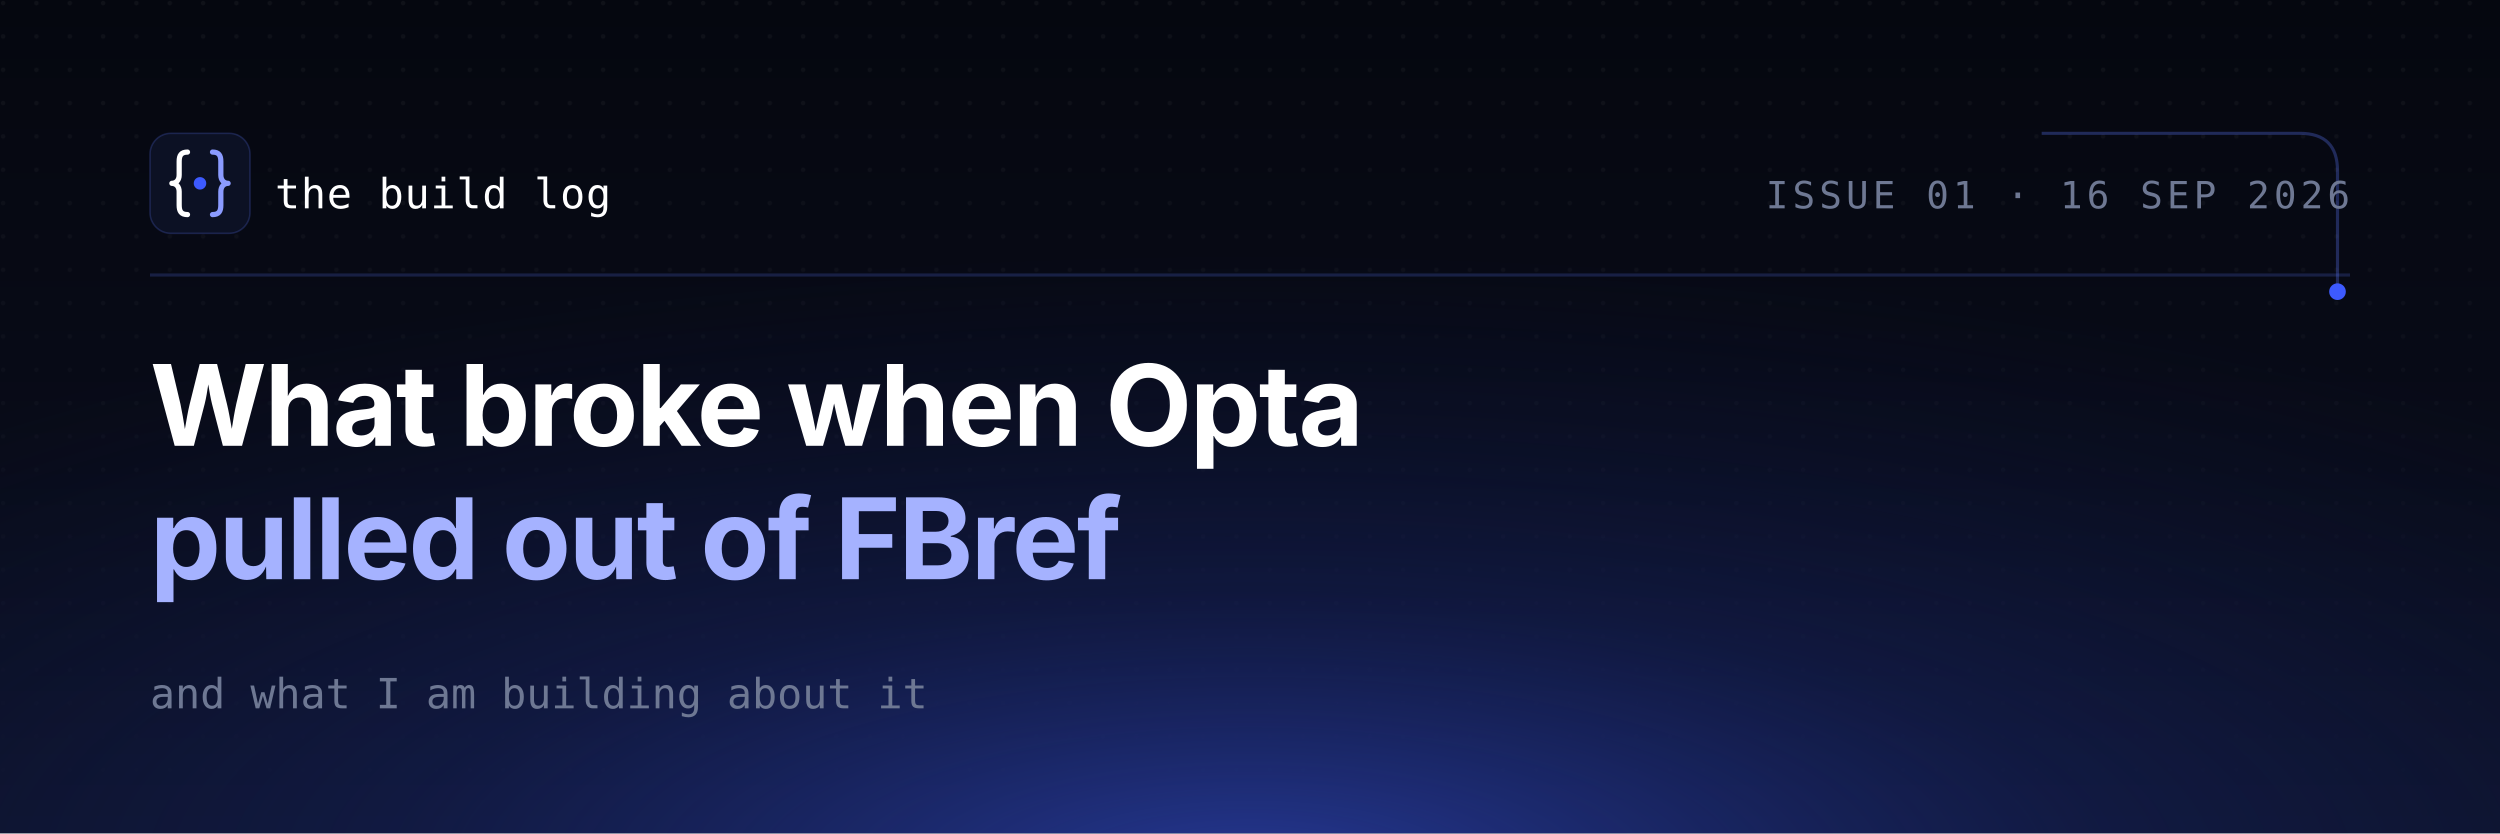
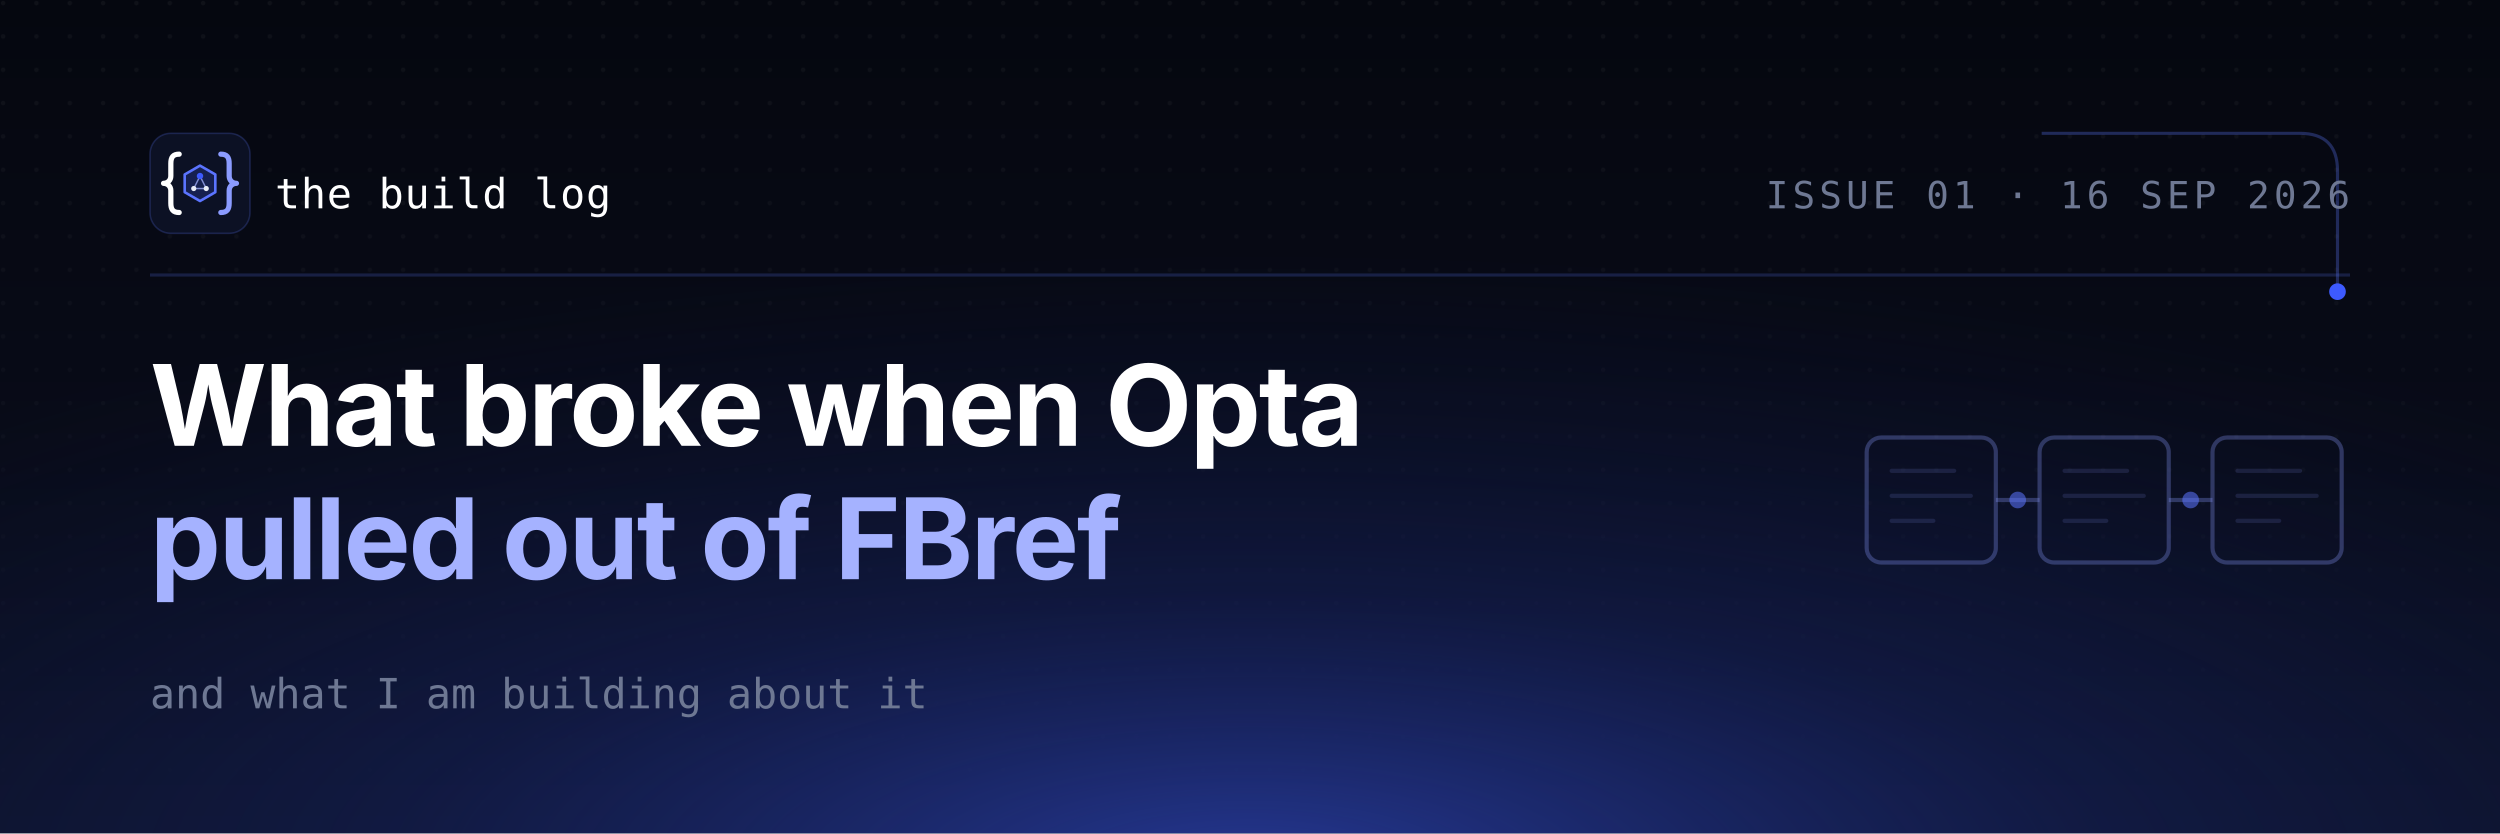
<svg xmlns="http://www.w3.org/2000/svg" viewBox="0 0 1200 400" width="1200" height="400">
  <defs>
    <linearGradient id="ground" x1="0" y1="0" x2="0" y2="1">
      <stop offset="0" stop-color="#05070F" />
      <stop offset="0.55" stop-color="#080B18" />
      <stop offset="1" stop-color="#0C1124" />
    </linearGradient>
    <radialGradient id="glow" cx="0.5" cy="1.05" r="0.75">
      <stop offset="0" stop-color="#2A3FA8" stop-opacity="0.85" />
      <stop offset="0.45" stop-color="#1B2A7A" stop-opacity="0.35" />
      <stop offset="1" stop-color="#101A4D" stop-opacity="0" />
    </radialGradient>
    <pattern id="dots" width="16" height="16" patternUnits="userSpaceOnUse">
      <circle cx="1.5" cy="1.5" r="1.1" fill="rgba(255,255,255,0.045)" />
    </pattern>
    <linearGradient id="fadeDots" x1="0" y1="0" x2="0" y2="1">
      <stop offset="0" stop-color="#fff" stop-opacity="0.9" />
      <stop offset="0.7" stop-color="#fff" stop-opacity="0.25" />
      <stop offset="1" stop-color="#fff" stop-opacity="0" />
    </linearGradient>
    <mask id="dotMask">
      <rect width="1200" height="400" fill="url(#fadeDots)" />
    </mask>
  </defs>
  <rect width="1200" height="400" fill="url(#ground)" />
  <rect width="1200" height="400" fill="url(#dots)" mask="url(#dotMask)" />
  <rect width="1200" height="400" fill="url(#glow)" />
+   <g transform="translate(890,160) scale(1.0)" opacity="1.0" aria-hidden="true">
+     <g fill="none" stroke="rgba(139,155,255,0.30)" stroke-width="2">
+       <rect x="6" y="50" width="62" height="60" rx="7" />
+       <rect x="89" y="50" width="62" height="60" rx="7" />
+       <rect x="172" y="50" width="62" height="60" rx="7" />
+     </g>
+     <g fill="none" stroke="rgba(139,155,255,0.14)" stroke-width="2" stroke-linecap="round">
+       <path d="M18 66 H48 M18 78 H56 M18 90 H38" />
+       <path d="M101 66 H131 M101 78 H139 M101 90 H121" />
+       <path d="M184 66 H214 M184 78 H222 M184 90 H204" />
+     </g>
+     <g fill="none" stroke="rgba(139,155,255,0.30)" stroke-width="2">
+       <path d="M68 80 H89 M151 80 H172" />
+     </g>
+     <circle cx="78.5" cy="80" r="4" fill="rgba(91,116,255,0.55)" />
+     <circle cx="161.5" cy="80" r="4" fill="rgba(91,116,255,0.55)" />
+   </g>
  <g fill="none" stroke="rgba(93,120,255,0.3)" stroke-width="1.5">
    <path d="M980 64 L1104 64 Q1122 64 1122 82 L1122 140" />
  </g>
  <circle cx="1122" cy="140" r="4" fill="#3D5AFE" />
  <g transform="translate(72,64) scale(0.5)">
    <rect width="96" height="96" rx="20" fill="#0C1124" stroke="rgba(93,120,255,0.22)" stroke-width="1.5" />
    <g fill="none" stroke-width="5" stroke-linecap="round" stroke-linejoin="round">
-       <path d="M36 18 C30 18 28 21 28 27 L28 40 C28 45 25 48 21 48 C25 48 28 51 28 56 L28 69 C28 75 30 78 36 78" stroke="#FFFFFF" />
-       <path d="M60 18 C66 18 68 21 68 27 L68 40 C68 45 71 48 75 48 C71 48 68 51 68 56 L68 69 C68 75 66 78 60 78" stroke="#8B9BFF" />
+       <path d="M28 20 C22 20 20 23 20 29 L20 41 C20 45 17 48 13 48 C17 48 20 51 20 55 L20 67 C20 73 22 76 28 76" stroke="#FFFFFF" />
+       <path d="M68 20 C74 20 76 23 76 29 L76 41 C76 45 79 48 83 48 C79 48 76 51 76 55 L76 67 C76 73 74 76 68 76" stroke="#8B9BFF" />
    </g>
-     <circle cx="48" cy="48" r="6" fill="#3D5AFE" />
+     <path d="M48 31 L62.7 39.5 L62.7 56.5 L48 65 L33.3 56.5 L33.3 39.5 Z" fill="rgba(61,90,254,0.2)" stroke="#5B74FF" stroke-width="2.5" stroke-linejoin="round" />
+     <g stroke="rgba(165,178,255,0.75)" stroke-width="1.4" stroke-linecap="round">
+       <path d="M48 41 L42 53 M48 41 L54 53 M42 53 L54 53" />
+     </g>
+     <circle cx="48" cy="41" r="3.1" fill="#3D5AFE" />
+     <circle cx="42" cy="53" r="2.5" fill="#E8ECF7" />
+     <circle cx="54" cy="53" r="2.5" fill="#E8ECF7" />
  </g>
  <text x="132" y="100" font-family="'JetBrains Mono','SF Mono',Menlo,Consolas,monospace" font-size="20" fill="#FFFFFF" letter-spacing="0.4">the build log</text>
  <text x="1128" y="100" font-family="'JetBrains Mono','SF Mono',Menlo,Consolas,monospace" font-size="18" fill="#6E7893" text-anchor="end" letter-spacing="2">ISSUE 01 · 16 SEP 2026</text>
  <line x1="72" y1="132" x2="1128" y2="132" stroke="rgba(93,120,255,0.2)" stroke-width="1.5" />
  <g font-family="Inter,-apple-system,'Segoe UI',system-ui,sans-serif" font-weight="700" font-size="54" fill="#FFFFFF" letter-spacing="-1">
    <text x="72" y="214">What broke when Opta</text>
    <text x="72" y="278" fill="#A5B2FF">pulled out of FBref</text>
  </g>
  <text x="72" y="340" font-family="'JetBrains Mono','SF Mono',Menlo,Consolas,monospace" font-size="20" fill="#6E7893">and what I am building about it</text>
</svg>
